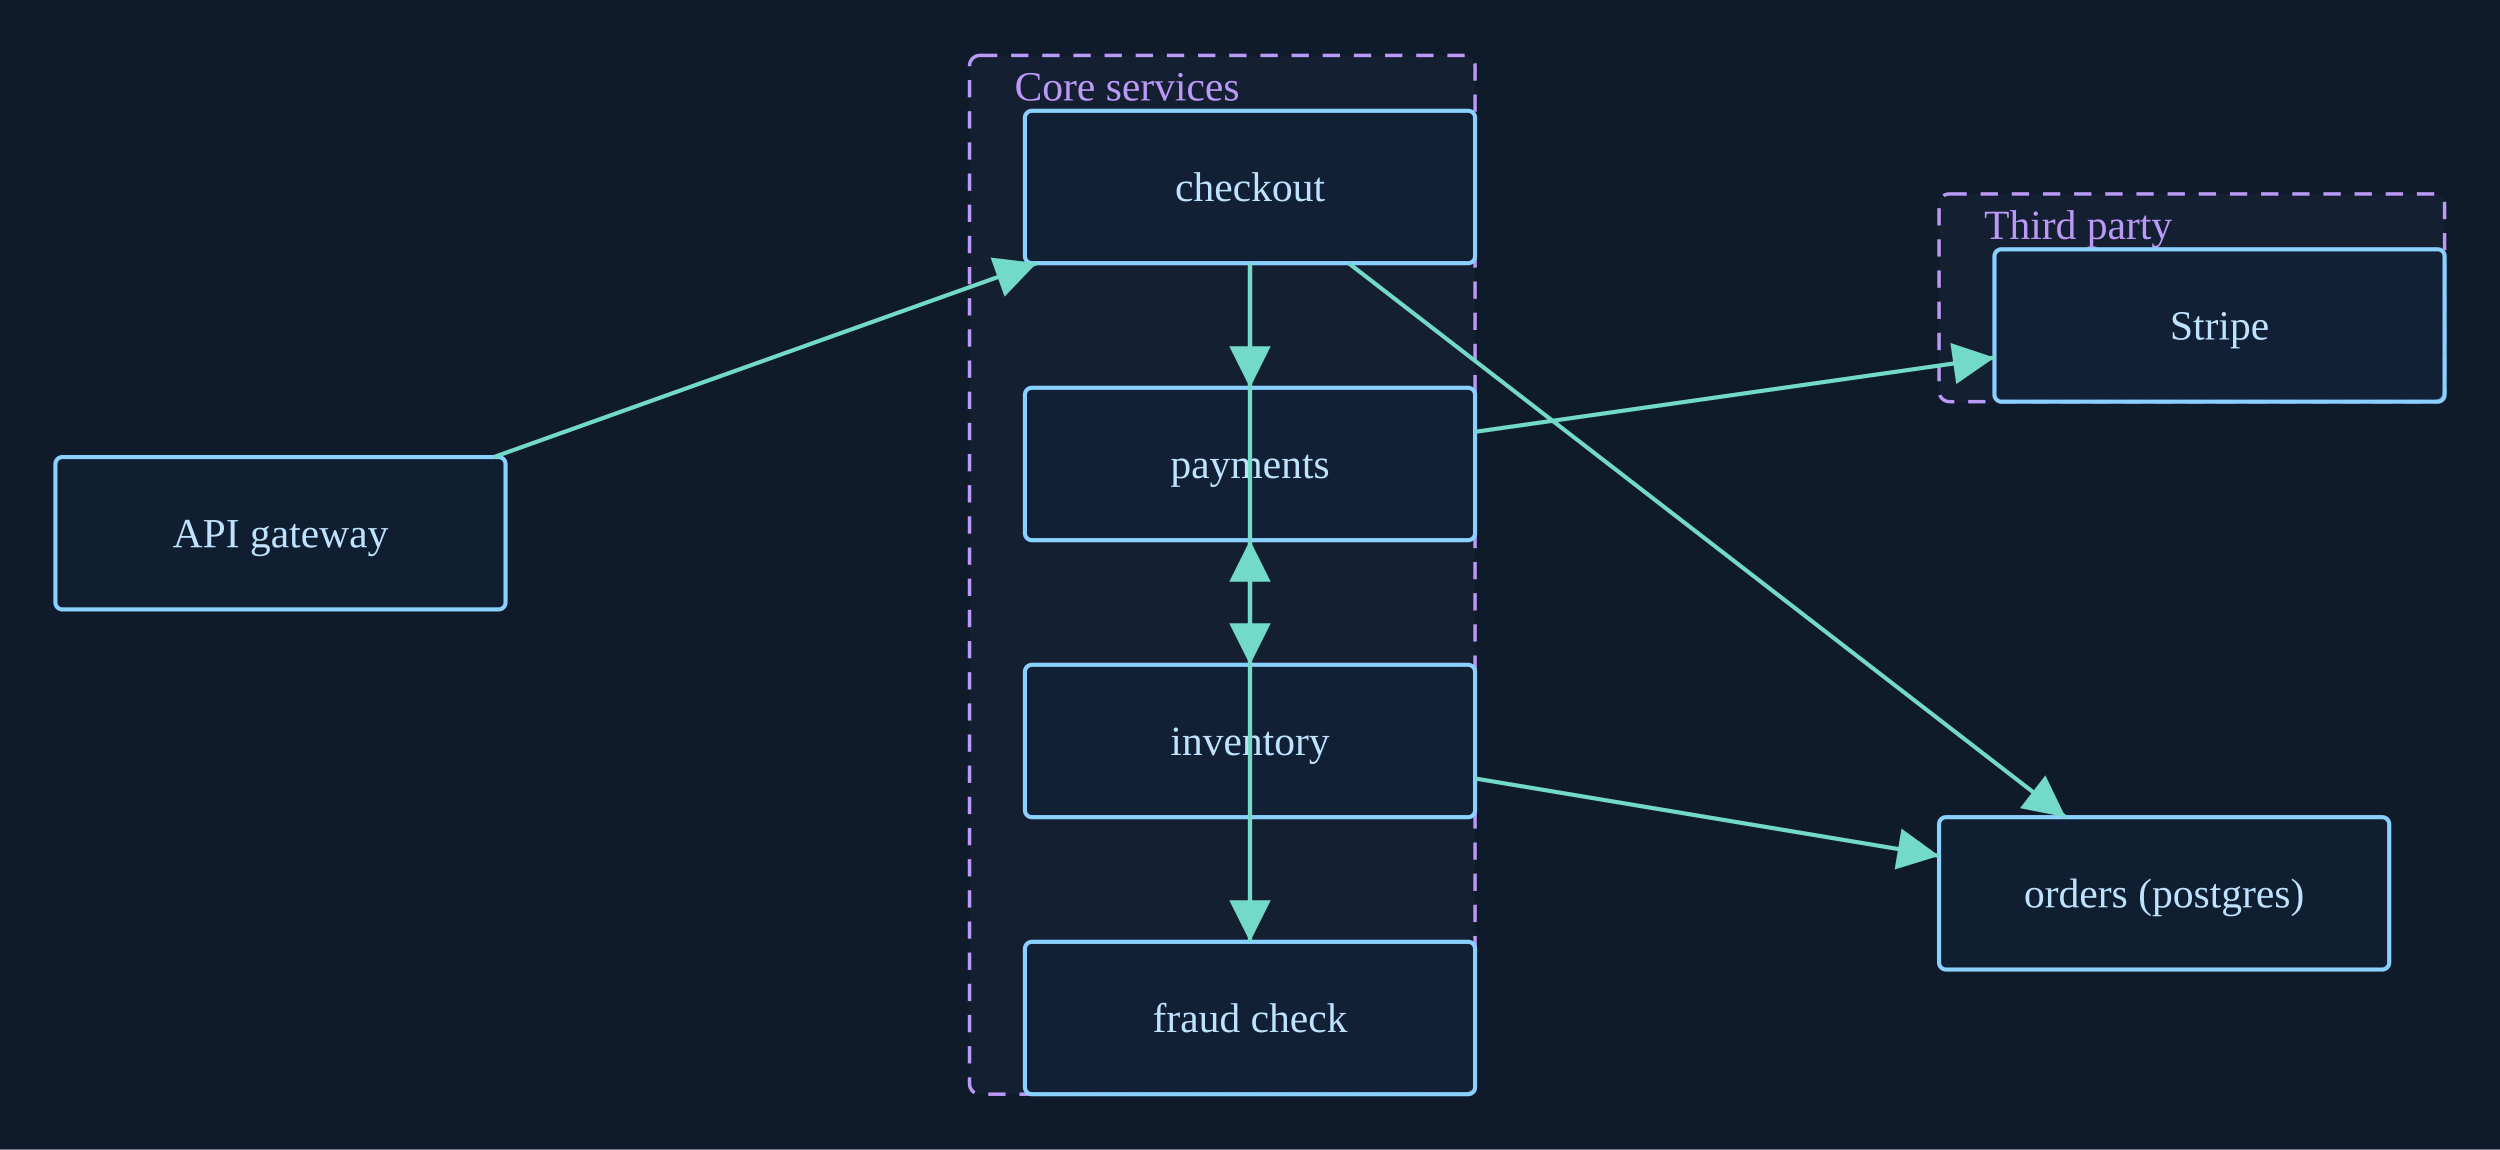
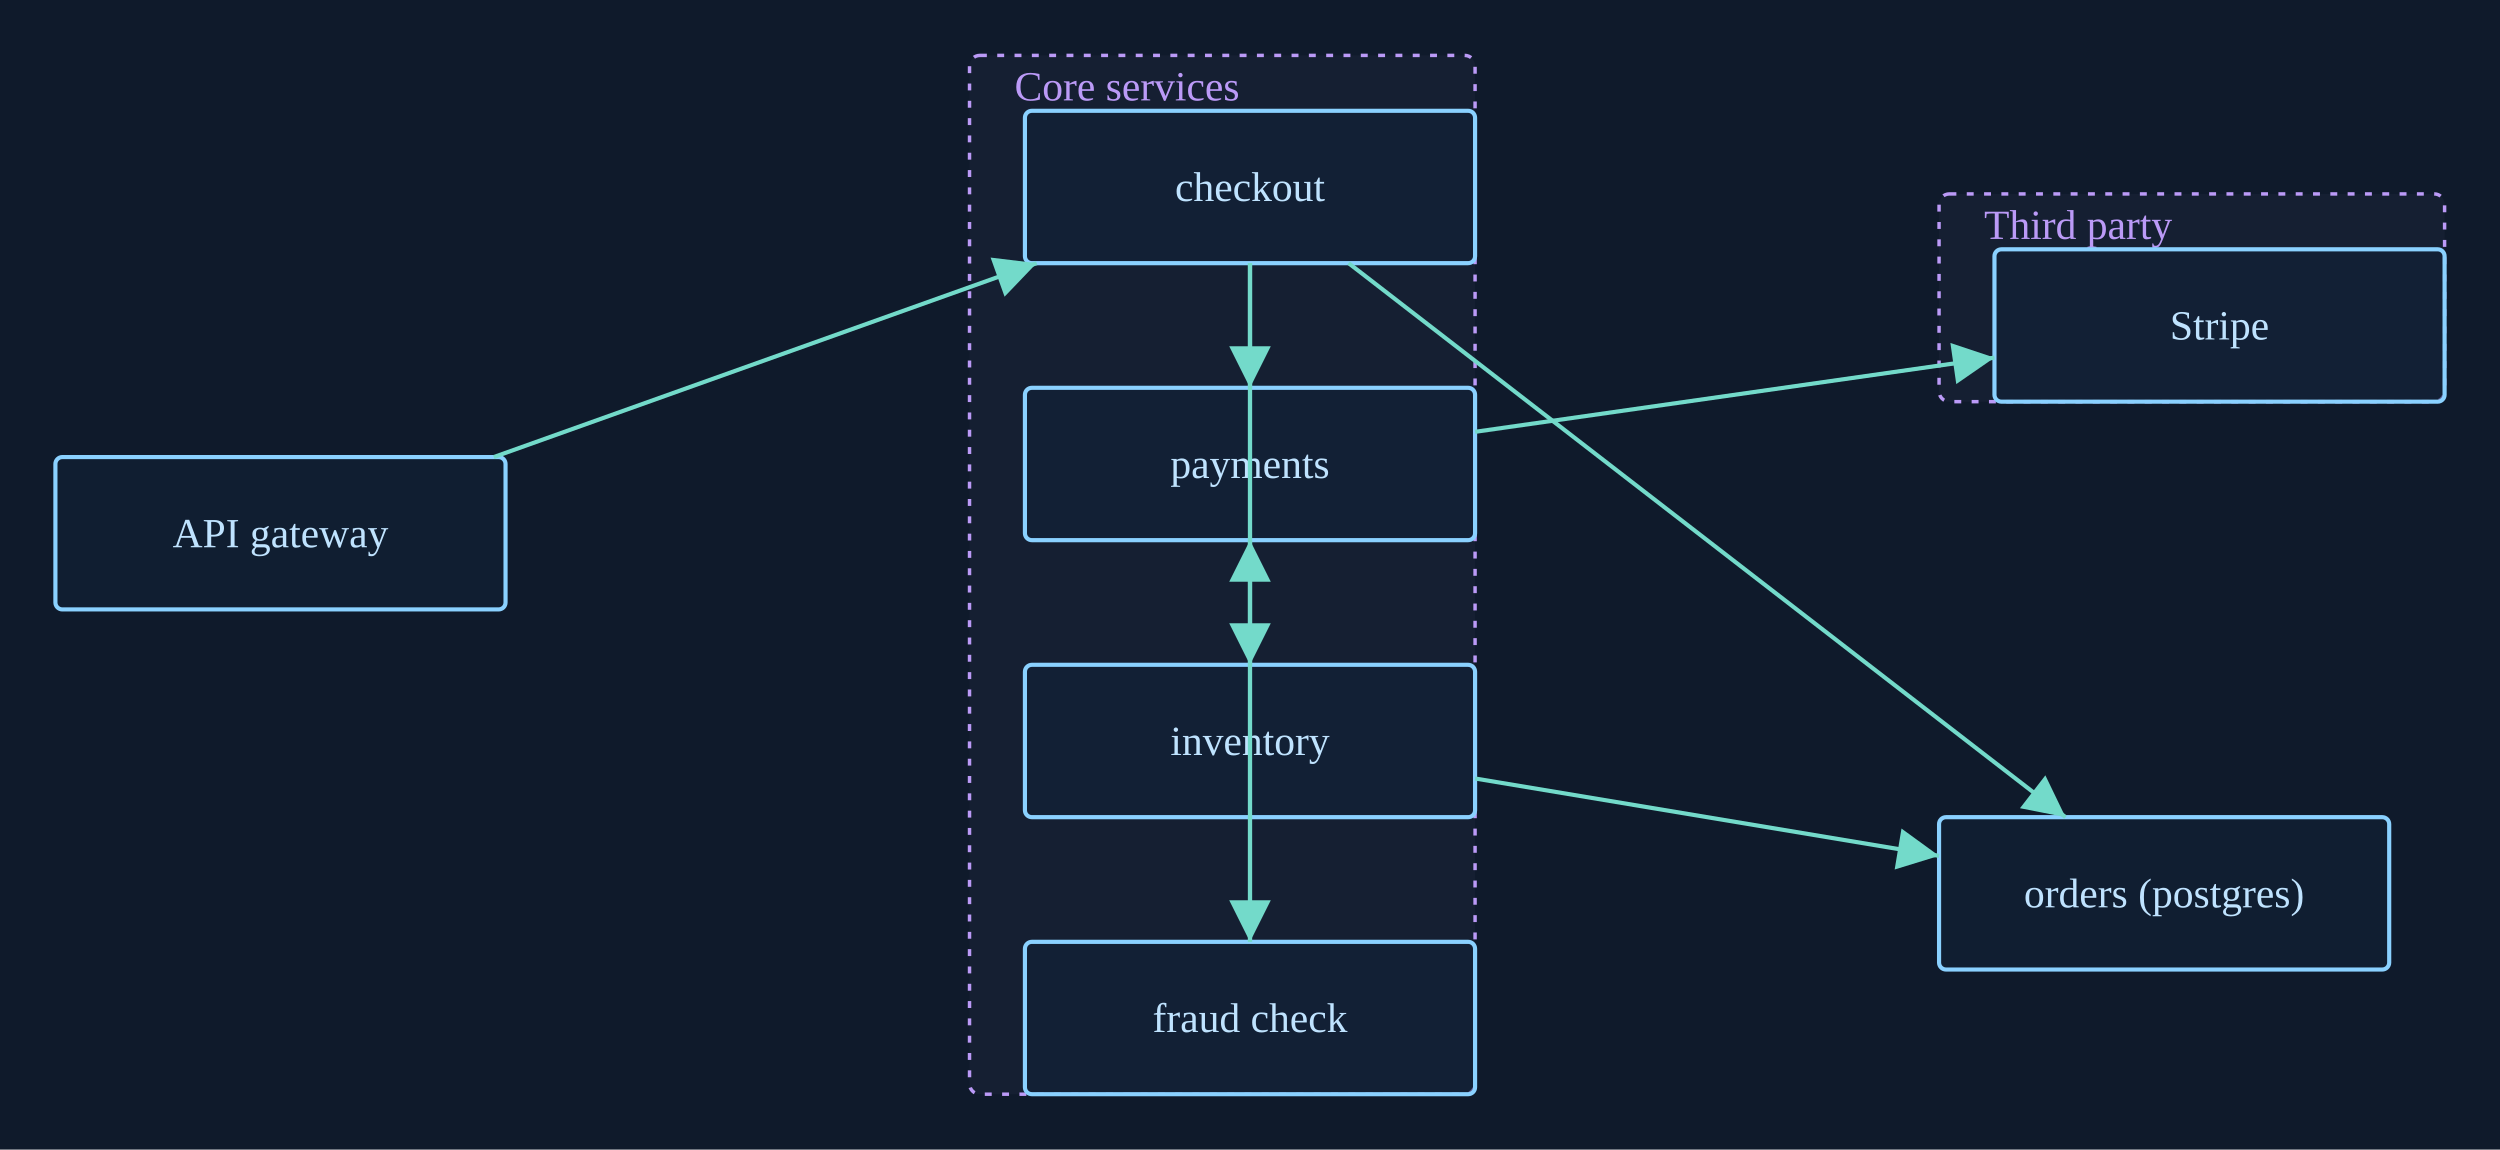
<svg xmlns="http://www.w3.org/2000/svg" viewBox="40.00 4.00 722.00 332.00" width="722.00" height="332.00">
  <defs>
    <marker id="ah-filled" markerWidth="10" markerHeight="10" refX="10" refY="5" orient="auto">
      <path d="M0,0 L10,5 L0,10 Z" fill="context-stroke" stroke="none" />
    </marker>
  </defs>
  <rect x="40.00" y="4.00" width="722.00" height="332.00" fill="#0f1a2b" />
  <g id="group-external" data-element-id="external" data-kind="group">
-     <rect x="600.00" y="60.00" width="146.00" height="60.00" rx="3.00" fill="#bb9af7" fill-opacity="0.04" stroke="#bb9af7" stroke-width="1.00" stroke-dasharray="5,4" />
+     <rect x="600.00" y="60.00" width="146.00" height="60.00" rx="3.00" fill="#bb9af7" fill-opacity="0.04" stroke="#bb9af7" stroke-width="1.00" stroke-dasharray="2,3" />
    <text x="613.00" y="73.00" text-anchor="start" fill="#bb9af7">
      <tspan x="613.00" dy="0">Third party</tspan>
    </text>
  </g>
  <g id="group-services" data-element-id="services" data-kind="group">
-     <rect x="320.00" y="20.00" width="146.00" height="300.00" rx="3.00" fill="#bb9af7" fill-opacity="0.04" stroke="#bb9af7" stroke-width="1.00" stroke-dasharray="5,4" />
+     <rect x="320.00" y="20.00" width="146.00" height="300.00" rx="3.00" fill="#bb9af7" fill-opacity="0.04" stroke="#bb9af7" stroke-width="1.00" stroke-dasharray="2,3" />
    <text x="333.00" y="33.00" text-anchor="start" fill="#bb9af7">
      <tspan x="333.00" dy="0">Core services</tspan>
    </text>
  </g>
  <g id="node-checkout" data-element-id="checkout" data-kind="node">
    <rect x="336.00" y="36.00" width="130.00" height="44.00" rx="2.00" fill="#122238" fill-opacity="0.55" stroke="#8ad1ff" stroke-width="1.20" />
    <text x="401.00" y="58.00" text-anchor="middle" dominant-baseline="central" fill="#bfe3ff">
      <tspan x="401.00" dy="0">checkout</tspan>
    </text>
  </g>
  <g id="node-fraud" data-element-id="fraud" data-kind="node">
    <rect x="336.00" y="276.00" width="130.00" height="44.00" rx="2.00" fill="#122238" fill-opacity="0.55" stroke="#8ad1ff" stroke-width="1.20" />
    <text x="401.00" y="298.00" text-anchor="middle" dominant-baseline="central" fill="#bfe3ff">
      <tspan x="401.00" dy="0">fraud check</tspan>
    </text>
  </g>
  <g id="node-gateway" data-element-id="gateway" data-kind="node">
    <rect x="56.00" y="136.00" width="130.00" height="44.00" rx="2.00" fill="#122238" fill-opacity="0.55" stroke="#8ad1ff" stroke-width="1.20" />
    <text x="121.00" y="158.00" text-anchor="middle" dominant-baseline="central" fill="#bfe3ff">
      <tspan x="121.00" dy="0">API gateway</tspan>
    </text>
  </g>
  <g id="node-inventory" data-element-id="inventory" data-kind="node">
    <rect x="336.00" y="196.00" width="130.00" height="44.00" rx="2.00" fill="#122238" fill-opacity="0.55" stroke="#8ad1ff" stroke-width="1.20" />
    <text x="401.00" y="218.00" text-anchor="middle" dominant-baseline="central" fill="#bfe3ff">
      <tspan x="401.00" dy="0">inventory</tspan>
    </text>
  </g>
  <g id="node-orders" data-element-id="orders" data-kind="node">
    <rect x="600.00" y="240.00" width="130.00" height="44.00" rx="2.00" fill="#122238" fill-opacity="0.55" stroke="#8ad1ff" stroke-width="1.20" />
    <text x="665.00" y="262.00" text-anchor="middle" dominant-baseline="central" fill="#bfe3ff">
      <tspan x="665.00" dy="0">orders (postgres)</tspan>
    </text>
  </g>
  <g id="node-payments" data-element-id="payments" data-kind="node">
    <rect x="336.00" y="116.00" width="130.00" height="44.00" rx="2.00" fill="#122238" fill-opacity="0.55" stroke="#8ad1ff" stroke-width="1.20" />
    <text x="401.00" y="138.00" text-anchor="middle" dominant-baseline="central" fill="#bfe3ff">
      <tspan x="401.00" dy="0">payments</tspan>
    </text>
  </g>
  <g id="node-stripe" data-element-id="stripe" data-kind="node">
    <rect x="616.00" y="76.00" width="130.00" height="44.00" rx="2.00" fill="#122238" fill-opacity="0.55" stroke="#8ad1ff" stroke-width="1.20" />
    <text x="681.00" y="98.00" text-anchor="middle" dominant-baseline="central" fill="#bfe3ff">
      <tspan x="681.00" dy="0">Stripe</tspan>
    </text>
  </g>
  <g id="edge-checkout__fraud" data-element-id="checkout__fraud" data-kind="edge">
    <path d="M 401.00,80.00 L 401.00,276.00" fill="none" stroke="transparent" stroke-width="12" style="pointer-events: stroke" />
-     <path d="M 401.00,80.00 L 401.00,276.00" fill="none" stroke="#73daca" stroke-width="1.2" marker-end="url(#ah-filled)" />
+     <path d="M 401.00,80.00 L 401.00,276.00" fill="none" stroke="#73daca" stroke-width="1.20" marker-end="url(#ah-filled)" />
  </g>
  <g id="edge-checkout__inventory" data-element-id="checkout__inventory" data-kind="edge">
    <path d="M 401.00,80.00 L 401.00,196.00" fill="none" stroke="transparent" stroke-width="12" style="pointer-events: stroke" />
-     <path d="M 401.00,80.00 L 401.00,196.00" fill="none" stroke="#73daca" stroke-width="1.2" marker-end="url(#ah-filled)" />
+     <path d="M 401.00,80.00 L 401.00,196.00" fill="none" stroke="#73daca" stroke-width="1.20" marker-end="url(#ah-filled)" />
  </g>
  <g id="edge-checkout__orders" data-element-id="checkout__orders" data-kind="edge">
    <path d="M 429.47,80.00 L 636.53,240.00" fill="none" stroke="transparent" stroke-width="12" style="pointer-events: stroke" />
-     <path d="M 429.47,80.00 L 636.53,240.00" fill="none" stroke="#73daca" stroke-width="1.2" marker-end="url(#ah-filled)" />
+     <path d="M 429.47,80.00 L 636.53,240.00" fill="none" stroke="#73daca" stroke-width="1.20" marker-end="url(#ah-filled)" />
  </g>
  <g id="edge-checkout__payments" data-element-id="checkout__payments" data-kind="edge">
    <path d="M 401.00,80.00 L 401.00,116.00" fill="none" stroke="transparent" stroke-width="12" style="pointer-events: stroke" />
-     <path d="M 401.00,80.00 L 401.00,116.00" fill="none" stroke="#73daca" stroke-width="1.2" marker-end="url(#ah-filled)" />
+     <path d="M 401.00,80.00 L 401.00,116.00" fill="none" stroke="#73daca" stroke-width="1.20" marker-end="url(#ah-filled)" />
  </g>
  <g id="edge-fraud__payments" data-element-id="fraud__payments" data-kind="edge">
    <path d="M 401.00,276.00 L 401.00,160.00" fill="none" stroke="transparent" stroke-width="12" style="pointer-events: stroke" />
-     <path d="M 401.00,276.00 L 401.00,160.00" fill="none" stroke="#73daca" stroke-width="1.2" marker-end="url(#ah-filled)" />
+     <path d="M 401.00,276.00 L 401.00,160.00" fill="none" stroke="#73daca" stroke-width="1.20" marker-end="url(#ah-filled)" />
  </g>
  <g id="edge-gateway__checkout" data-element-id="gateway__checkout" data-kind="edge">
    <path d="M 182.60,136.00 L 339.40,80.00" fill="none" stroke="transparent" stroke-width="12" style="pointer-events: stroke" />
-     <path d="M 182.60,136.00 L 339.40,80.00" fill="none" stroke="#73daca" stroke-width="1.2" marker-end="url(#ah-filled)" />
+     <path d="M 182.60,136.00 L 339.40,80.00" fill="none" stroke="#73daca" stroke-width="1.20" marker-end="url(#ah-filled)" />
  </g>
  <g id="edge-inventory__orders" data-element-id="inventory__orders" data-kind="edge">
    <path d="M 466.00,228.83 L 600.00,251.17" fill="none" stroke="transparent" stroke-width="12" style="pointer-events: stroke" />
-     <path d="M 466.00,228.83 L 600.00,251.17" fill="none" stroke="#73daca" stroke-width="1.2" marker-end="url(#ah-filled)" />
+     <path d="M 466.00,228.83 L 600.00,251.17" fill="none" stroke="#73daca" stroke-width="1.20" marker-end="url(#ah-filled)" />
  </g>
  <g id="edge-payments__stripe" data-element-id="payments__stripe" data-kind="edge">
    <path d="M 466.00,128.71 L 616.00,107.29" fill="none" stroke="transparent" stroke-width="12" style="pointer-events: stroke" />
-     <path d="M 466.00,128.71 L 616.00,107.29" fill="none" stroke="#73daca" stroke-width="1.2" marker-end="url(#ah-filled)" />
+     <path d="M 466.00,128.71 L 616.00,107.29" fill="none" stroke="#73daca" stroke-width="1.20" marker-end="url(#ah-filled)" />
  </g>
</svg>
